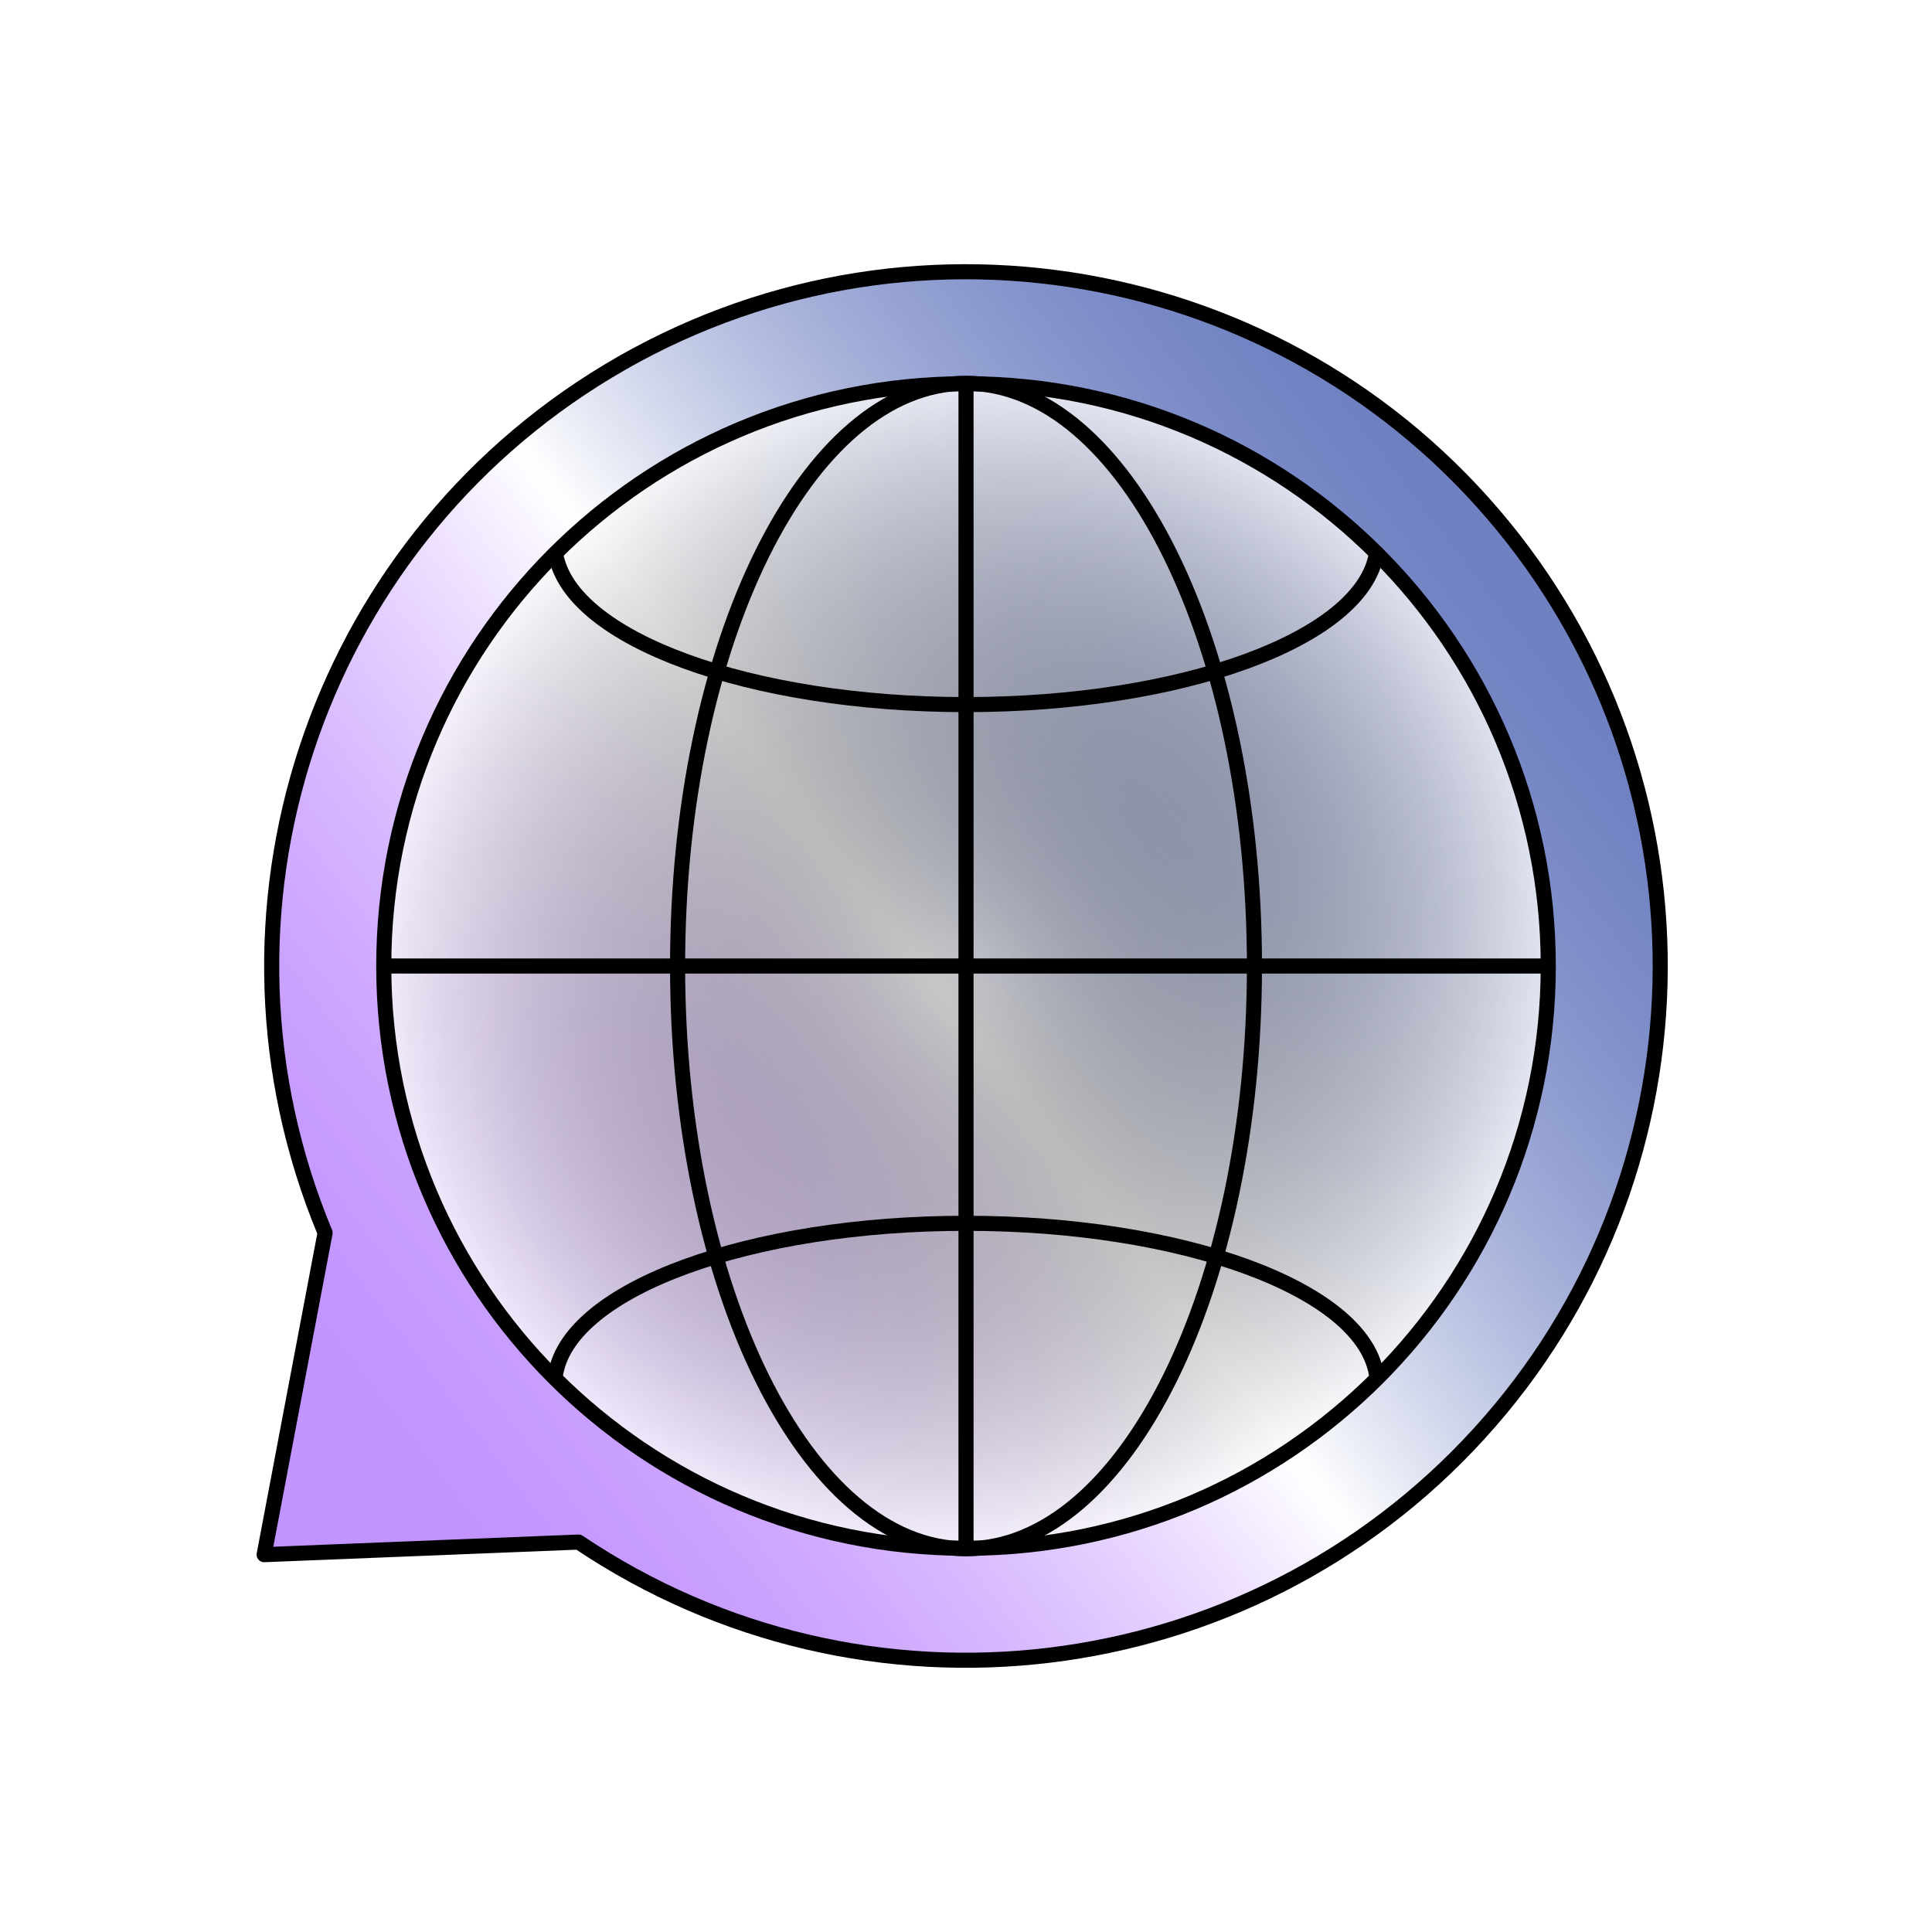
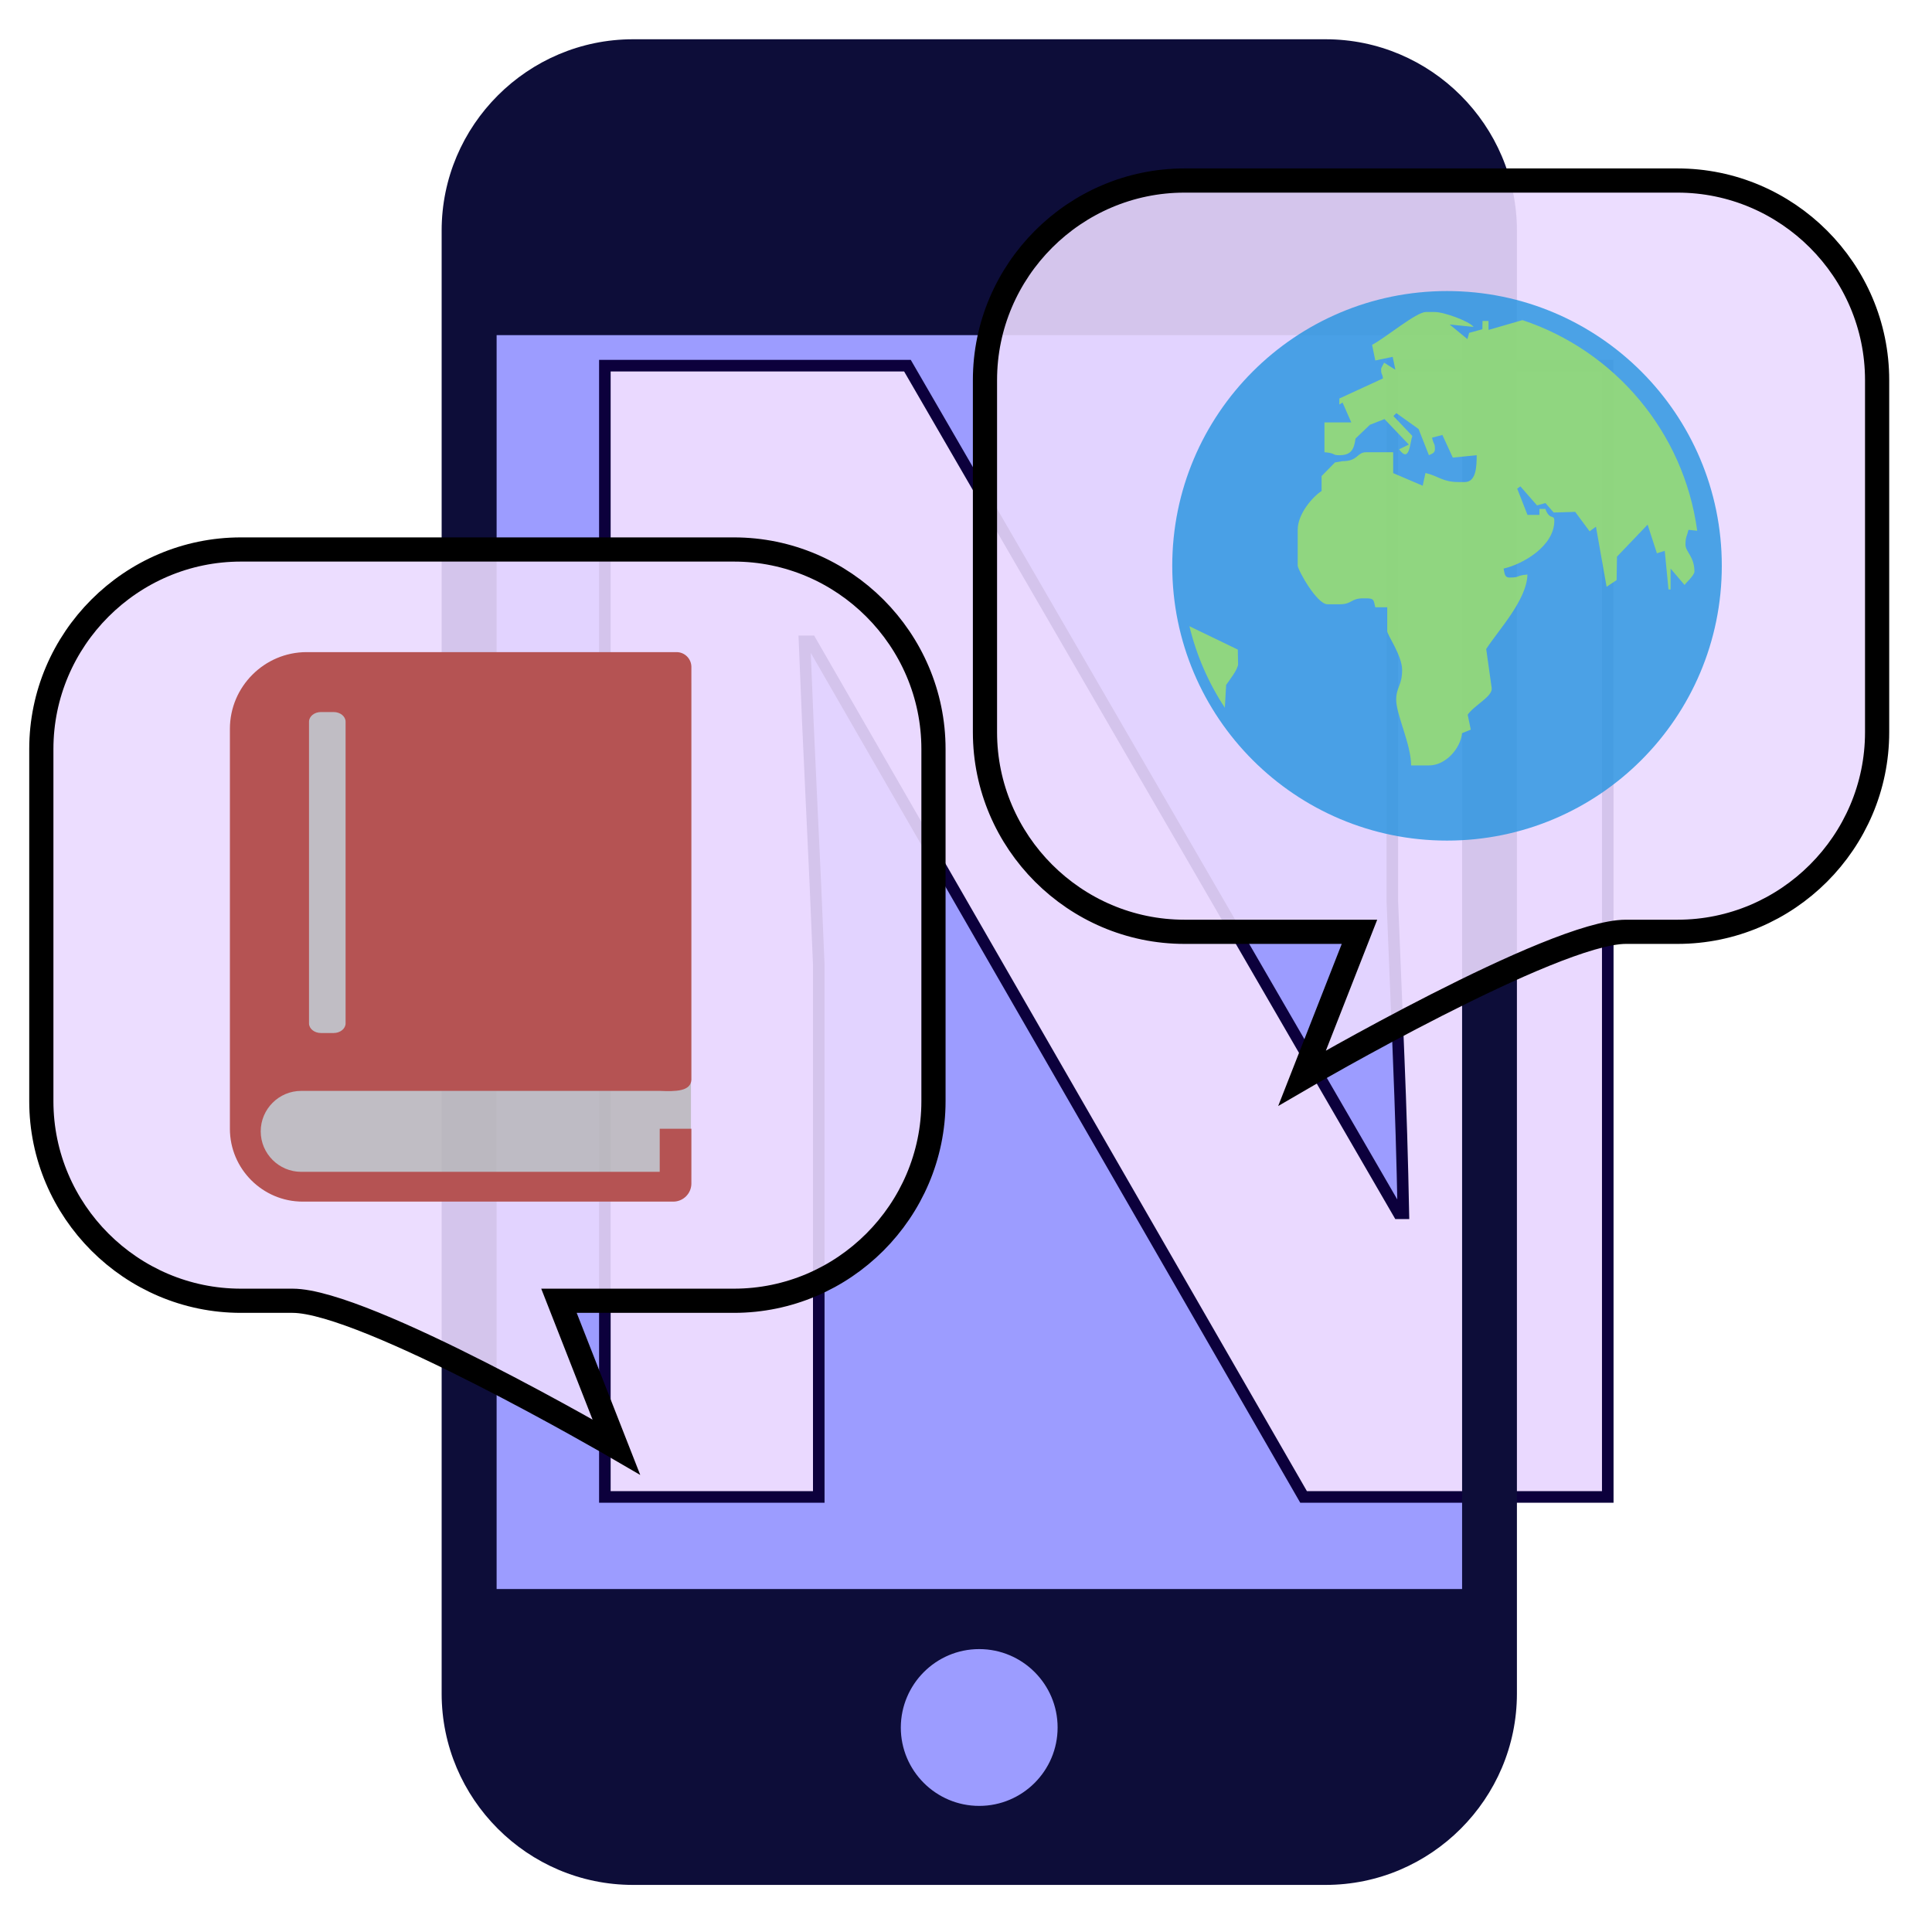
- <svg xmlns="http://www.w3.org/2000/svg" xmlns:xlink="http://www.w3.org/1999/xlink" width="256" height="256" viewBox="0 0 67.733 67.733" version="1.1" id="svg1">
+ <svg xmlns="http://www.w3.org/2000/svg" width="432" height="432" viewBox="0 0 432 432" version="1.1" id="svg1" xml:space="preserve">
  <defs id="defs1">
-     <linearGradient id="linearGradient31">
-       <stop style="stop-color:#000000;stop-opacity:0.2;" offset="0" id="stop32" />
-       <stop style="stop-color:#ffffff;stop-opacity:0.8;" offset="1" id="stop34" />
-     </linearGradient>
-     <clipPath clipPathUnits="userSpaceOnUse" id="clipPath25">
-       <rect style="fill:#ff0000;stroke:none;stroke-width:3;stroke-linecap:square;stroke-linejoin:miter;paint-order:stroke markers fill;stop-color:#000000" id="rect25-8" width="78" height="45.033" x="763.613" y="452.824" />
-     </clipPath>
-     <linearGradient id="linearGradient16">
-       <stop style="stop-color:#9a4dff;stop-opacity:0.6;" offset="0" id="stop17" />
-       <stop style="stop-color:#ffffff;stop-opacity:1;" offset="0.5" id="stop19" />
-       <stop style="stop-color:#102d9a;stop-opacity:0.6;" offset="1" id="stop18" />
-     </linearGradient>
-     <linearGradient xlink:href="#linearGradient16" id="linearGradient18" x1="14.172" y1="49.906" x2="52.338" y2="20.627" gradientUnits="userSpaceOnUse" />
-     <radialGradient xlink:href="#linearGradient31" id="radialGradient33" cx="33.867" cy="33.867" fx="33.867" fy="33.867" r="20.678" gradientTransform="translate(0)" gradientUnits="userSpaceOnUse" />
+     <rect x="56.573" y="81.881" width="282.367" height="175.673" id="rect2" />
  </defs>
-   <g id="layer1">
-     <path id="path1" style="fill:url(#linearGradient18);fill-opacity:1;fill-rule:nonzero;stroke:#000000;stroke-width:0.529;stroke-linecap:round;stroke-linejoin:round" d="m 20.282,54.062 c 10.018,6.739 23.463,5.114 31.588,-3.817 8.125,-8.931 8.474,-22.468 0.821,-31.807 C 45.037,9.1 31.695,6.785 21.342,12.998 10.99,19.211 6.757,32.075 11.397,43.221 L 9.26,54.504 Z" />
-     <ellipse style="fill:url(#radialGradient33);stroke:#000000;stroke-width:0.529;stroke-linecap:round;stroke-linejoin:round;stroke-dasharray:none;fill-opacity:1;opacity:1" id="path1-0" cx="33.867" cy="33.867" rx="20.413" ry="20.413" />
-     <path style="fill:none;stroke:#000000;stroke-width:0.529;stroke-linecap:butt;stroke-linejoin:miter;stroke-opacity:1;stroke-dasharray:none" d="m 13.229,33.867 h 41.275" id="path2" />
-     <path style="fill:none;stroke:#000000;stroke-width:0.529;stroke-linecap:butt;stroke-linejoin:miter;stroke-opacity:1;stroke-dasharray:none" d="m 33.867,13.229 v 41.275" id="path3" />
-     <ellipse style="fill:none;stroke:#000000;stroke-width:0.529;stroke-linecap:round;stroke-linejoin:bevel;stroke-dasharray:none" id="path5" cx="33.867" cy="33.867" rx="10.112" ry="20.431" />
-     <path style="fill:none;stroke:#000000;stroke-width:0.529;stroke-linecap:round;stroke-linejoin:bevel;stroke-dasharray:none" id="path11" d="M 48.248,19.444 A 14.417,5.652 0 0 1 33.867,24.702 14.417,5.652 0 0 1 19.485,19.444" />
-     <path style="fill:none;stroke:#000000;stroke-width:0.529;stroke-linecap:round;stroke-linejoin:bevel;stroke-dasharray:none" id="path12" d="m 48.248,-48.145 a 14.417,5.652 0 0 1 -14.382,5.258 14.417,5.652 0 0 1 -14.382,-5.258" transform="scale(1,-1)" />
+   <rect style="fill:#9c9cff;fill-opacity:1;stroke:none;stroke-width:3;stroke-linecap:round;stroke-linejoin:bevel;stroke-dasharray:none;stroke-opacity:1" id="rect6" width="220.354" height="333.315" x="109.25" y="71.5" />
+   <text xml:space="preserve" style="font-style:normal;font-variant:normal;font-weight:bold;font-stretch:normal;font-size:354.284px;line-height:1.25;font-family:Calibri;-inkscape-font-specification:'Calibri, Bold';font-variant-ligatures:normal;font-variant-caps:normal;font-variant-numeric:normal;font-variant-east-asian:normal;fill:#ead9ff;fill-opacity:1;stroke:#0c003c;stroke-width:2.585;stroke-dasharray:none;stroke-opacity:1" x="103.358" y="334.719" id="text7">
+     <tspan id="tspan7" x="103.358" y="334.719" style="font-style:normal;font-variant:normal;font-weight:bold;font-stretch:normal;font-size:354.284px;font-family:Calibri;-inkscape-font-specification:'Calibri, Bold';font-variant-ligatures:normal;font-variant-caps:normal;font-variant-numeric:normal;font-variant-east-asian:normal;fill:#ead9ff;fill-opacity:1;stroke:#0c003c;stroke-width:2.585;stroke-dasharray:none;stroke-opacity:1">N</tspan>
+   </text>
+   <path class="st0" d="m 141.54,8.78 h 154.86 c 11.788,0 22.468,4.803 30.226,12.561 7.758,7.758 12.561,18.438 12.561,30.226 V 378.683 c 0,11.788 -4.803,22.468 -12.561,30.226 -7.758,7.758 -18.438,12.561 -30.226,12.561 H 141.54 c -11.788,0 -22.468,-4.803 -30.226,-12.561 -7.758,-7.758 -12.561,-18.438 -12.561,-30.226 V 51.567 c 0,-11.788 4.803,-22.468 12.561,-30.226 7.758,-7.758 18.472,-12.561 30.226,-12.561 z M 218.953,368.742 c 9.672,0 17.531,7.859 17.531,17.531 0,9.672 -7.859,17.531 -17.531,17.531 -9.672,0 -17.531,-7.859 -17.531,-17.531 0.034,-9.672 7.859,-17.531 17.531,-17.531 z M 111.045,355.308 H 326.928 V 74.942 H 111.045 Z" id="path1-7" style="fill:#0d0d39;stroke-width:3.358;fill-opacity:1" />
+   <g id="layer1" />
+   <style type="text/css" id="style1">
+ 	.st0{fill-rule:evenodd;clip-rule:evenodd;fill:#A1E367;}
+ 	.st1{fill-rule:evenodd;clip-rule:evenodd;fill:#2394E0;}
+ </style>
+   <style type="text/css" id="style1-2">.st0{fill-rule:evenodd;clip-rule:evenodd;}</style>
+   <path fill-rule="evenodd" clip-rule="evenodd" d="M 53.864,122.867 H 164.108 c 24.541,0 44.619,20.08 44.619,44.619 v 78.747 c 0,24.541 -20.078,44.621 -44.619,44.621 h -39.122 l 12.823,32.704 c 0,0 -56.133,-32.704 -72.384,-32.704 h -11.561 c -24.543,0 -44.623,-20.08 -44.623,-44.621 v -78.747 c 0,-24.54 20.08,-44.619 44.623,-44.619 z" id="path5" style="fill:#ead9ff;fill-opacity:0.9;stroke:#000000;stroke-width:5.408;stroke-dasharray:none;stroke-opacity:1" />
+   <path fill-rule="evenodd" clip-rule="evenodd" d="M 375.104,40.367 H 264.861 c -24.541,0 -44.619,20.08 -44.619,44.619 v 78.747 c 0,24.541 20.078,44.621 44.619,44.621 h 39.122 l -12.823,32.704 c 0,0 56.133,-32.704 72.384,-32.704 h 11.561 c 24.543,0 44.623,-20.08 44.623,-44.621 V 84.986 c 0,-24.54 -20.08,-44.619 -44.623,-44.619 z" id="path7" style="fill:#ead9ff;fill-opacity:0.9;stroke:#000000;stroke-width:5.408;stroke-dasharray:none;stroke-opacity:1" />
+   <g id="g2" transform="translate(262.1188,65.07872)" style="opacity:1">
+     <path class="st1" d="m 61.44,0 c 33.93,0 61.44,27.51 61.44,61.44 0,33.93 -27.51,61.44 -61.44,61.44 C 27.51,122.88 0,95.37 0,61.44 0,27.51 27.51,0 61.44,0 Z" id="path1" style="opacity:0.8" />
+     <path class="st0" d="M 11.76,93.18 C 8.14,87.69 5.43,81.54 3.84,74.95 l 10.82,5.22 0.06,3.23 c 0,1.19 -2.02,3.71 -2.67,4.67 z M 78.31,6.5 c 20.62,6.85 36.09,25 39.07,47.1 l -1.95,-0.21 c -0.35,1.5 -0.67,1.53 -0.67,3.33 0,1.59 2,2.65 2,6 0,0.9 -2.11,2.69 -2.2,3.01 l -3.13,-3.67 v 4.67 l -0.47,-0.02 -0.84,-8.62 -1.75,0.55 -2.08,-6.41 -6.85,7.16 -0.08,5.24 -2.24,1.5 -2.38,-13.44 -1.42,1.04 -3.22,-4.35 -4.81,0.14 -1.84,-2.11 -1.89,0.52 -3.71,-4.25 -0.72,0.49 2.3,5.88 h 2.67 v -1.33 h 1.33 c 0.96,2.66 2,1.08 2,2.67 0,5.55 -6.85,9.63 -11.34,10.67 0.24,1 0.15,2 1.33,2 2.51,0 1.26,-0.44 4,-0.67 -0.13,5.67 -6.5,12.44 -9.22,16.65 l 1.22,8.69 c 0.32,1.89 -3.92,3.88 -5.36,6.01 l 0.69,3.33 -1.95,0.79 c -0.34,3.42 -3.66,7.21 -7.39,7.21 h -4 c 0,-4.68 -3.34,-11.37 -3.34,-14.68 0,-2.81 1.33,-3.19 1.33,-6.67 0,-3.22 -3.33,-7.83 -3.33,-8.67 V 70.71 H 45.4 c -0.4,-1.49 -0.15,-2 -2,-2 h -0.67 c -2.91,0 -2.42,1.33 -5.34,1.33 h -2.67 c -2.41,0 -6.67,-7.72 -6.67,-8.67 v -8 c 0,-3.45 3.16,-7.21 5.34,-8.67 v -3.33 l 3,-3.05 1.67,-0.28 c 3.58,0 3.15,-2 5.34,-2 h 6 v 4.67 l 6.6,2.82 0.62,-2.85 c 2.99,0.7 3.77,2.03 7.45,2.03 h 1.33 c 2.53,0 2.67,-3.36 2.67,-6 l -5.34,0.53 -2.33,-5.06 -2.31,0.61 c 0.42,1.81 0.64,1.06 0.64,2.59 0,0.9 -0.74,1 -1.34,1.33 l -2.31,-5.86 -4.97,-3.55 -0.66,0.65 4.23,4.45 c -0.56,1.6 -0.63,6.21 -2.96,2.98 l 2.18,-1.05 -5.44,-5.7 -3.26,1.27 -3.22,3.08 c -0.34,2.48 -1.01,3.73 -3.61,3.73 -1.73,0 -0.69,-0.45 -3.34,-0.67 v -6.67 h 6 l -1.95,-4.44 -0.72,0.44 v -1.34 l 9.75,-4.49 c -0.18,-1.4 -0.41,-0.65 -0.41,-2.18 0,-0.09 0.65,-1.32 0.67,-1.34 l 2.52,1.57 -0.6,-2.87 -3.89,0.8 -0.72,-3.49 c 3.08,-1.62 9.87,-7.34 12.03,-7.34 h 2 c 2.11,0 7.75,2.08 8.67,3.33 L 62.03,7.48 66,10.75 66.38,9.35 69.34,8.54 69.38,6.69 h 1.34 v 2 z" id="path2" style="opacity:0.8" />
+   </g>
+   <g id="g8">
+     <rect style="opacity:0.8;fill:#b5b5b5;fill-opacity:1;stroke:none;stroke-width:2;stroke-linecap:round;stroke-linejoin:bevel;stroke-dasharray:none;stroke-opacity:1" id="rect8" width="97.05" height="109.955" x="57.452" y="152.735" />
+     <path d="M 68.565,145.815 H 151.285 a 3.32,3.32 0 0 1 3.31,3.31 v 92.32 c -0.15,2.58 -3.48,2.64 -7.08,2.48 H 67.345 c -4.98,0 -9.05,4.07 -9.05,9.05 0,4.98 4.07,9.05 9.05,9.05 H 147.515 v -9.63 h 7.08 v 12.24 c 0,2.23 -1.82,4.05 -4.05,4.05 H 67.695 c -8.96,0.01 -16.29,-7.32 -16.29,-16.28 v -89.43 c 0,-9.44 7.72,-17.16 17.16,-17.16 z m 3.19,13.4 h 2.86 c 1.46,0 2.66,0.97 2.66,2.15 v 67.47 c 0,1.18 -1.2,2.15 -2.66,2.15 h -2.86 c -1.46,0 -2.66,-0.97 -2.66,-2.15 v -67.47 c 0.01,-1.19 1.2,-2.15 2.66,-2.15 z" fill-rule="evenodd" clip-rule="evenodd" id="path1-4" style="fill:#b55353;fill-opacity:1;stroke:none;stroke-opacity:1" />
  </g>
</svg>
